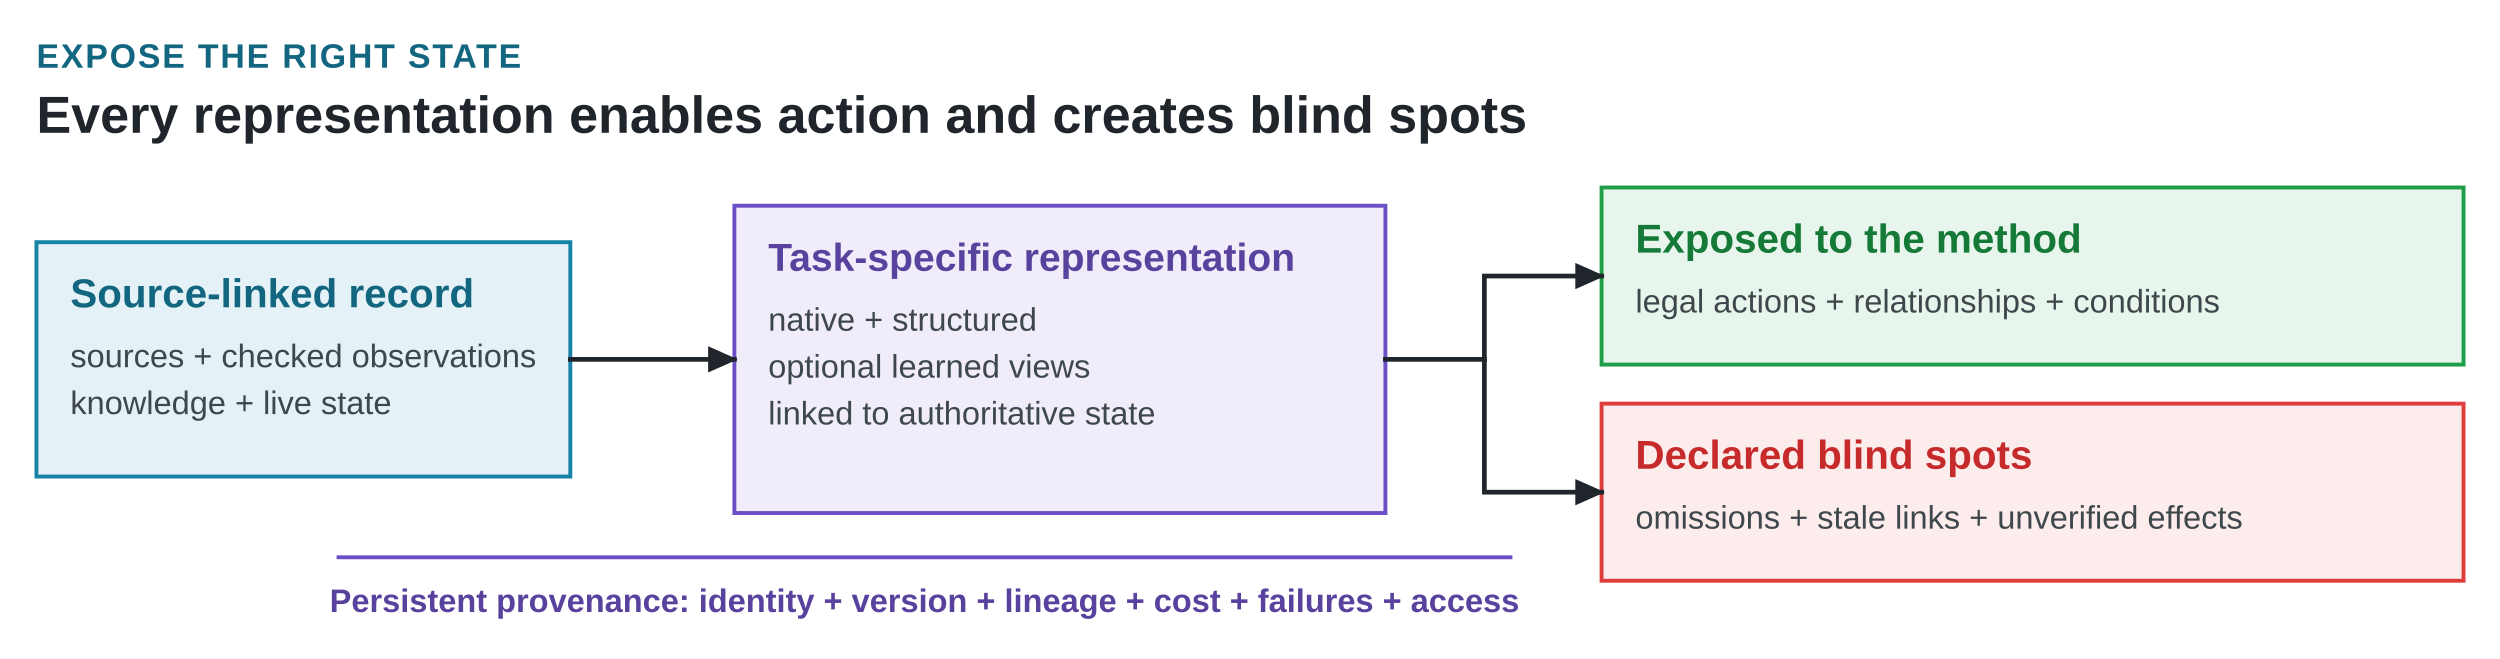
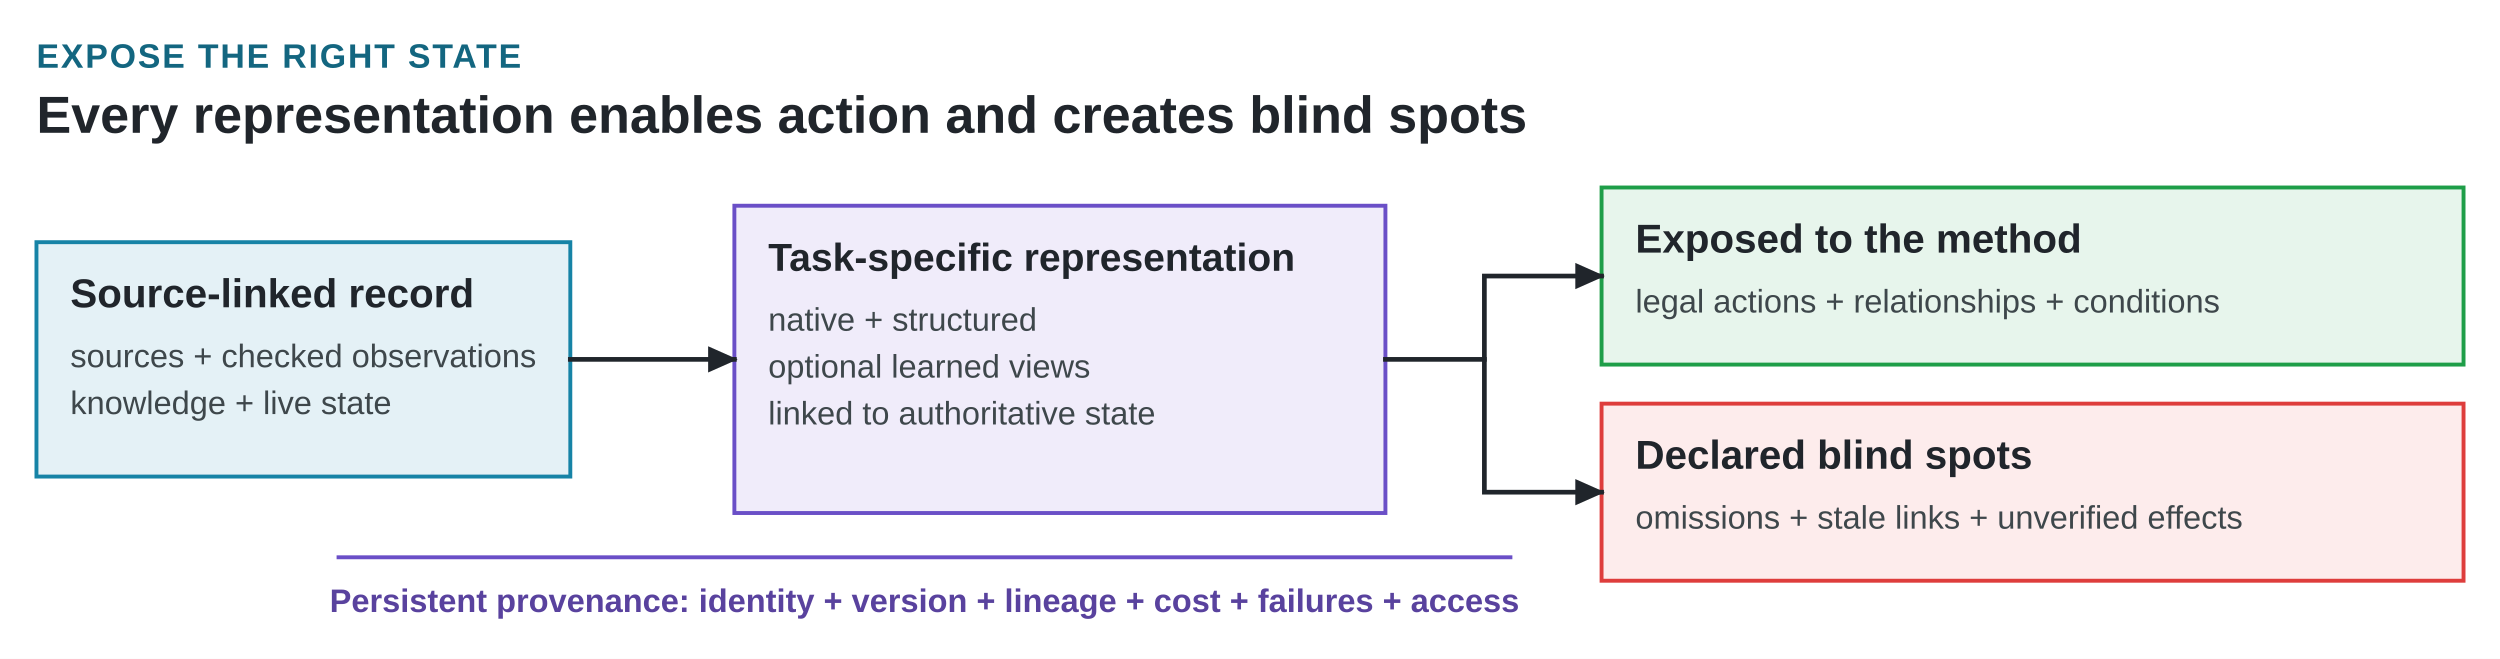
<svg xmlns="http://www.w3.org/2000/svg" viewBox="0 32 960 253" role="img" aria-labelledby="cover-title-4 cover-desc-4">
  <defs>
    <marker id="arrow-ink" viewBox="0 0 10 10" refX="8" refY="5" markerWidth="7" markerHeight="7" orient="auto">
      <path d="M 0 1 L 9 5 L 0 9 Z" fill="#20252B" />
    </marker>
  </defs>
  <rect x="0" y="0" width="960" height="285" fill="#FFFFFF" />
  <text x="14" y="58" text-anchor="start" font-family="Arial, Helvetica, sans-serif" font-size="13" font-weight="700" fill="#136680" letter-spacing="0.7">EXPOSE THE RIGHT STATE</text>
  <text x="14" y="83" text-anchor="start" font-family="Arial, Helvetica, sans-serif" font-size="20" font-weight="700" fill="#20252B">Every representation enables action and creates blind spots</text>
  <rect x="14" y="125" width="205" height="90" fill="#E4F1F6" stroke="#1683A6" stroke-width="1.5" />
-   <text x="27" y="150" text-anchor="start" font-family="Arial, Helvetica, sans-serif" font-size="15.5" font-weight="700" fill="#136680">Source-linked record</text>
+   <text x="27" y="150" text-anchor="start" font-family="Arial, Helvetica, sans-serif" font-size="15.5" font-weight="700" fill="#20252B">Source-linked record</text>
  <text x="27" y="173" text-anchor="start" font-family="Arial, Helvetica, sans-serif" font-size="12.5" font-weight="400" fill="#3E474B">sources + checked observations</text>
  <text x="27" y="191" text-anchor="start" font-family="Arial, Helvetica, sans-serif" font-size="12.5" font-weight="400" fill="#3E474B">knowledge + live state</text>
  <rect x="282" y="111" width="250" height="118" fill="#F0ECFA" stroke="#6A4FC7" stroke-width="1.5" />
-   <text x="295" y="136" text-anchor="start" font-family="Arial, Helvetica, sans-serif" font-size="15" font-weight="700" fill="#59429E">Task-specific representation</text>
+   <text x="295" y="136" text-anchor="start" font-family="Arial, Helvetica, sans-serif" font-size="15" font-weight="700" fill="#20252B">Task-specific representation</text>
  <text x="295" y="159" text-anchor="start" font-family="Arial, Helvetica, sans-serif" font-size="12.5" font-weight="400" fill="#3E474B">native + structured</text>
  <text x="295" y="177" text-anchor="start" font-family="Arial, Helvetica, sans-serif" font-size="12.5" font-weight="400" fill="#3E474B">optional learned views</text>
  <text x="295" y="195" text-anchor="start" font-family="Arial, Helvetica, sans-serif" font-size="12.5" font-weight="400" fill="#3E474B">linked to authoritative state</text>
  <rect x="615" y="104" width="331" height="68" fill="#E7F5EC" stroke="#1E9E48" stroke-width="1.5" />
-   <text x="628" y="129" text-anchor="start" font-family="Arial, Helvetica, sans-serif" font-size="15.5" font-weight="700" fill="#157A38">Exposed to the method</text>
+   <text x="628" y="129" text-anchor="start" font-family="Arial, Helvetica, sans-serif" font-size="15.5" font-weight="700" fill="#20252B">Exposed to the method</text>
  <text x="628" y="152" text-anchor="start" font-family="Arial, Helvetica, sans-serif" font-size="12.5" font-weight="400" fill="#3E474B">legal actions + relationships + conditions</text>
  <rect x="615" y="187" width="331" height="68" fill="#FDECEC" stroke="#DE3D3C" stroke-width="1.5" />
-   <text x="628" y="212" text-anchor="start" font-family="Arial, Helvetica, sans-serif" font-size="15.5" font-weight="700" fill="#C62A2A">Declared blind spots</text>
+   <text x="628" y="212" text-anchor="start" font-family="Arial, Helvetica, sans-serif" font-size="15.5" font-weight="700" fill="#20252B">Declared blind spots</text>
  <text x="628" y="235" text-anchor="start" font-family="Arial, Helvetica, sans-serif" font-size="12.5" font-weight="400" fill="#3E474B">omissions + stale links + unverified effects</text>
  <path d="M 219 170 H 282" fill="none" stroke="#20252B" stroke-width="1.8" stroke-linecap="square" stroke-linejoin="miter" marker-end="url(#arrow-ink)" />
  <path d="M 532 170 H 570 V 138 H 615" fill="none" stroke="#20252B" stroke-width="1.8" stroke-linecap="square" stroke-linejoin="miter" marker-end="url(#arrow-ink)" />
  <path d="M 570 170 V 221 H 615" fill="none" stroke="#20252B" stroke-width="1.8" stroke-linecap="square" stroke-linejoin="miter" marker-end="url(#arrow-ink)" />
  <path d="M 130 246 H 580" fill="none" stroke="#6A4FC7" stroke-width="1.5" stroke-linecap="square" stroke-linejoin="miter" />
  <text x="355" y="267" text-anchor="middle" font-family="Arial, Helvetica, sans-serif" font-size="12.5" font-weight="700" fill="#59429E">Persistent provenance: identity + version + lineage + cost + failures + access</text>
</svg>
